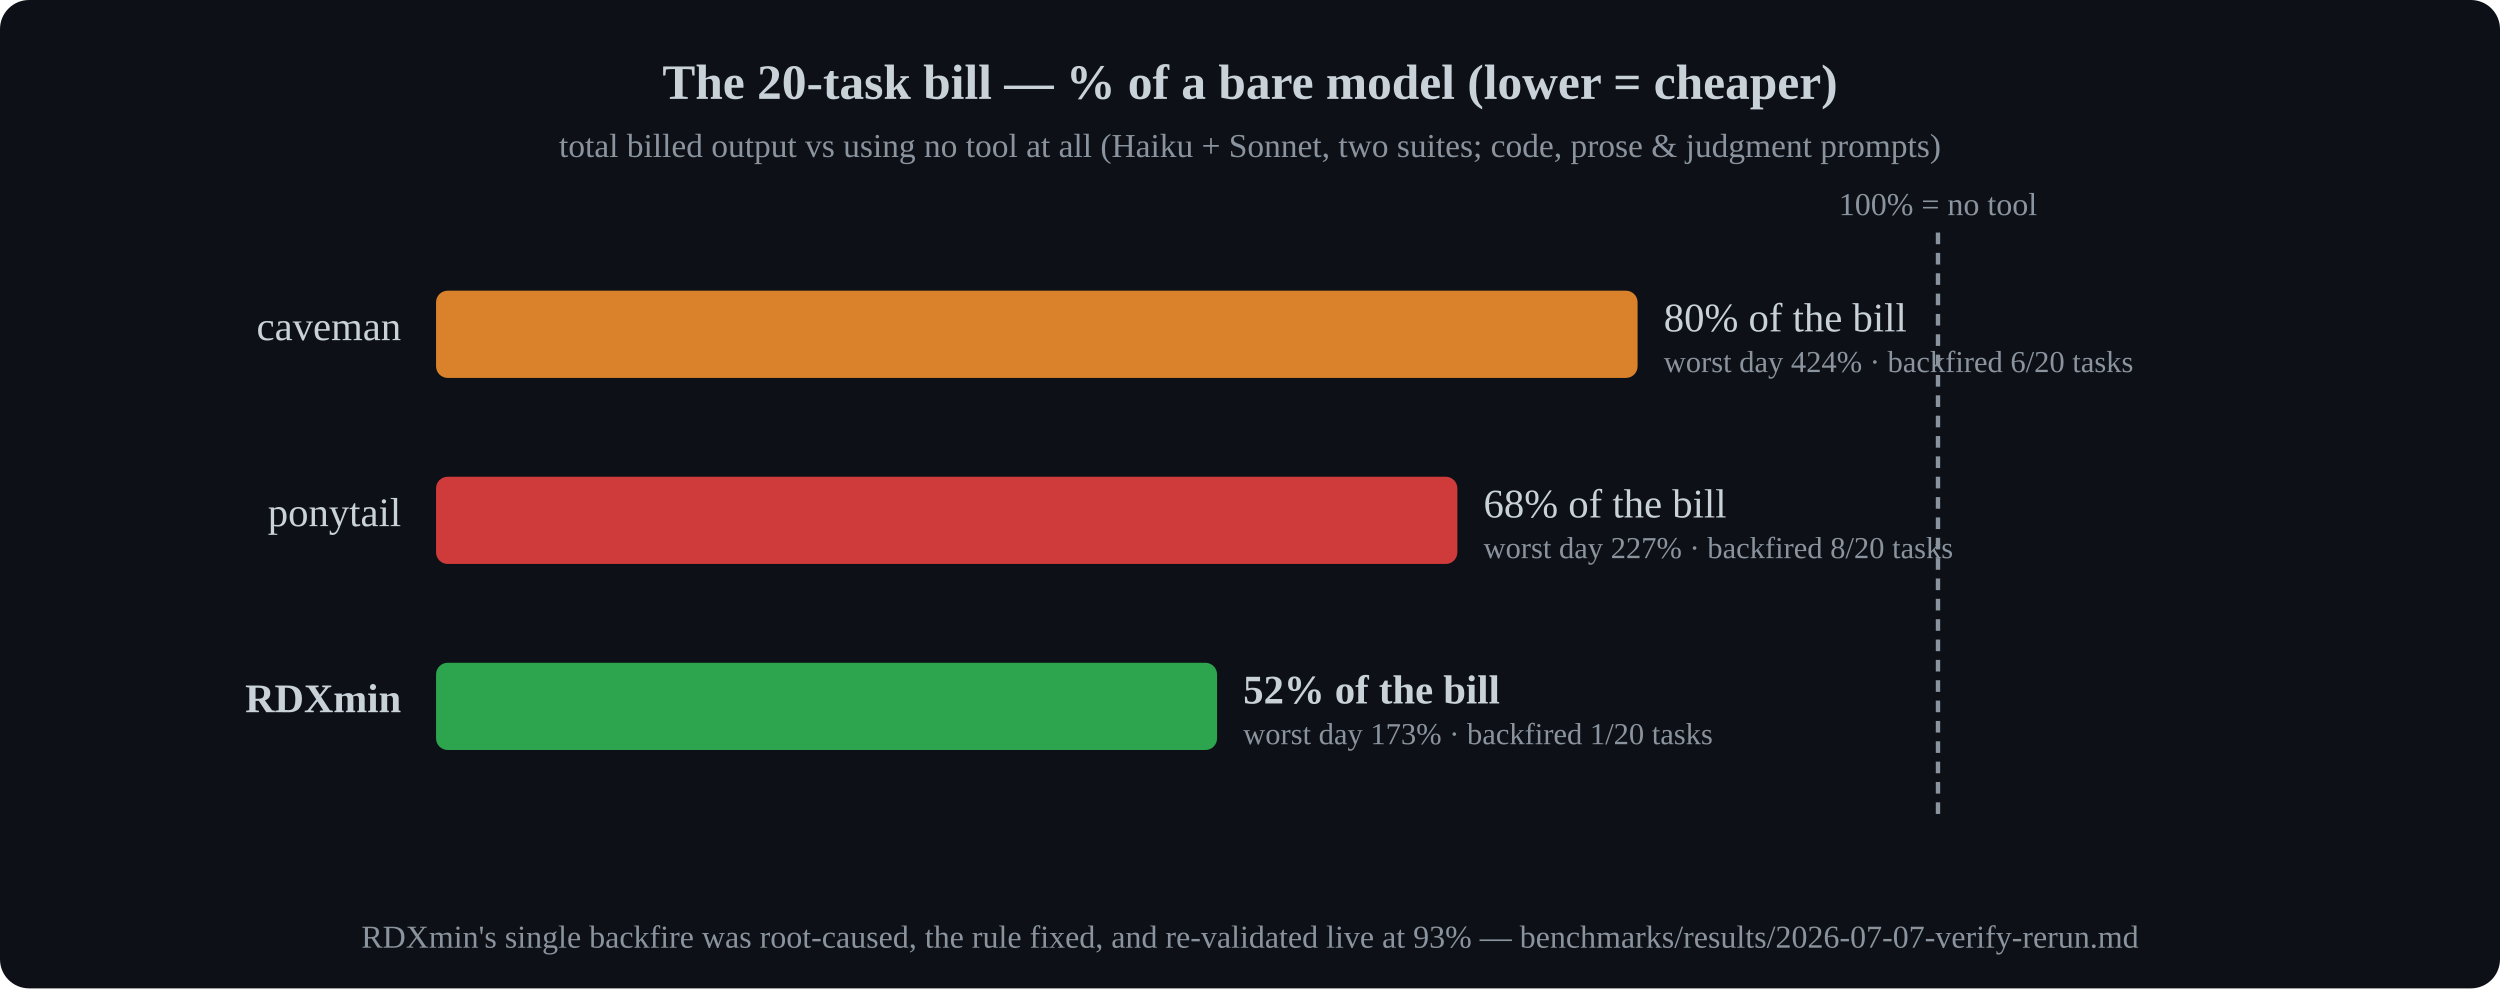
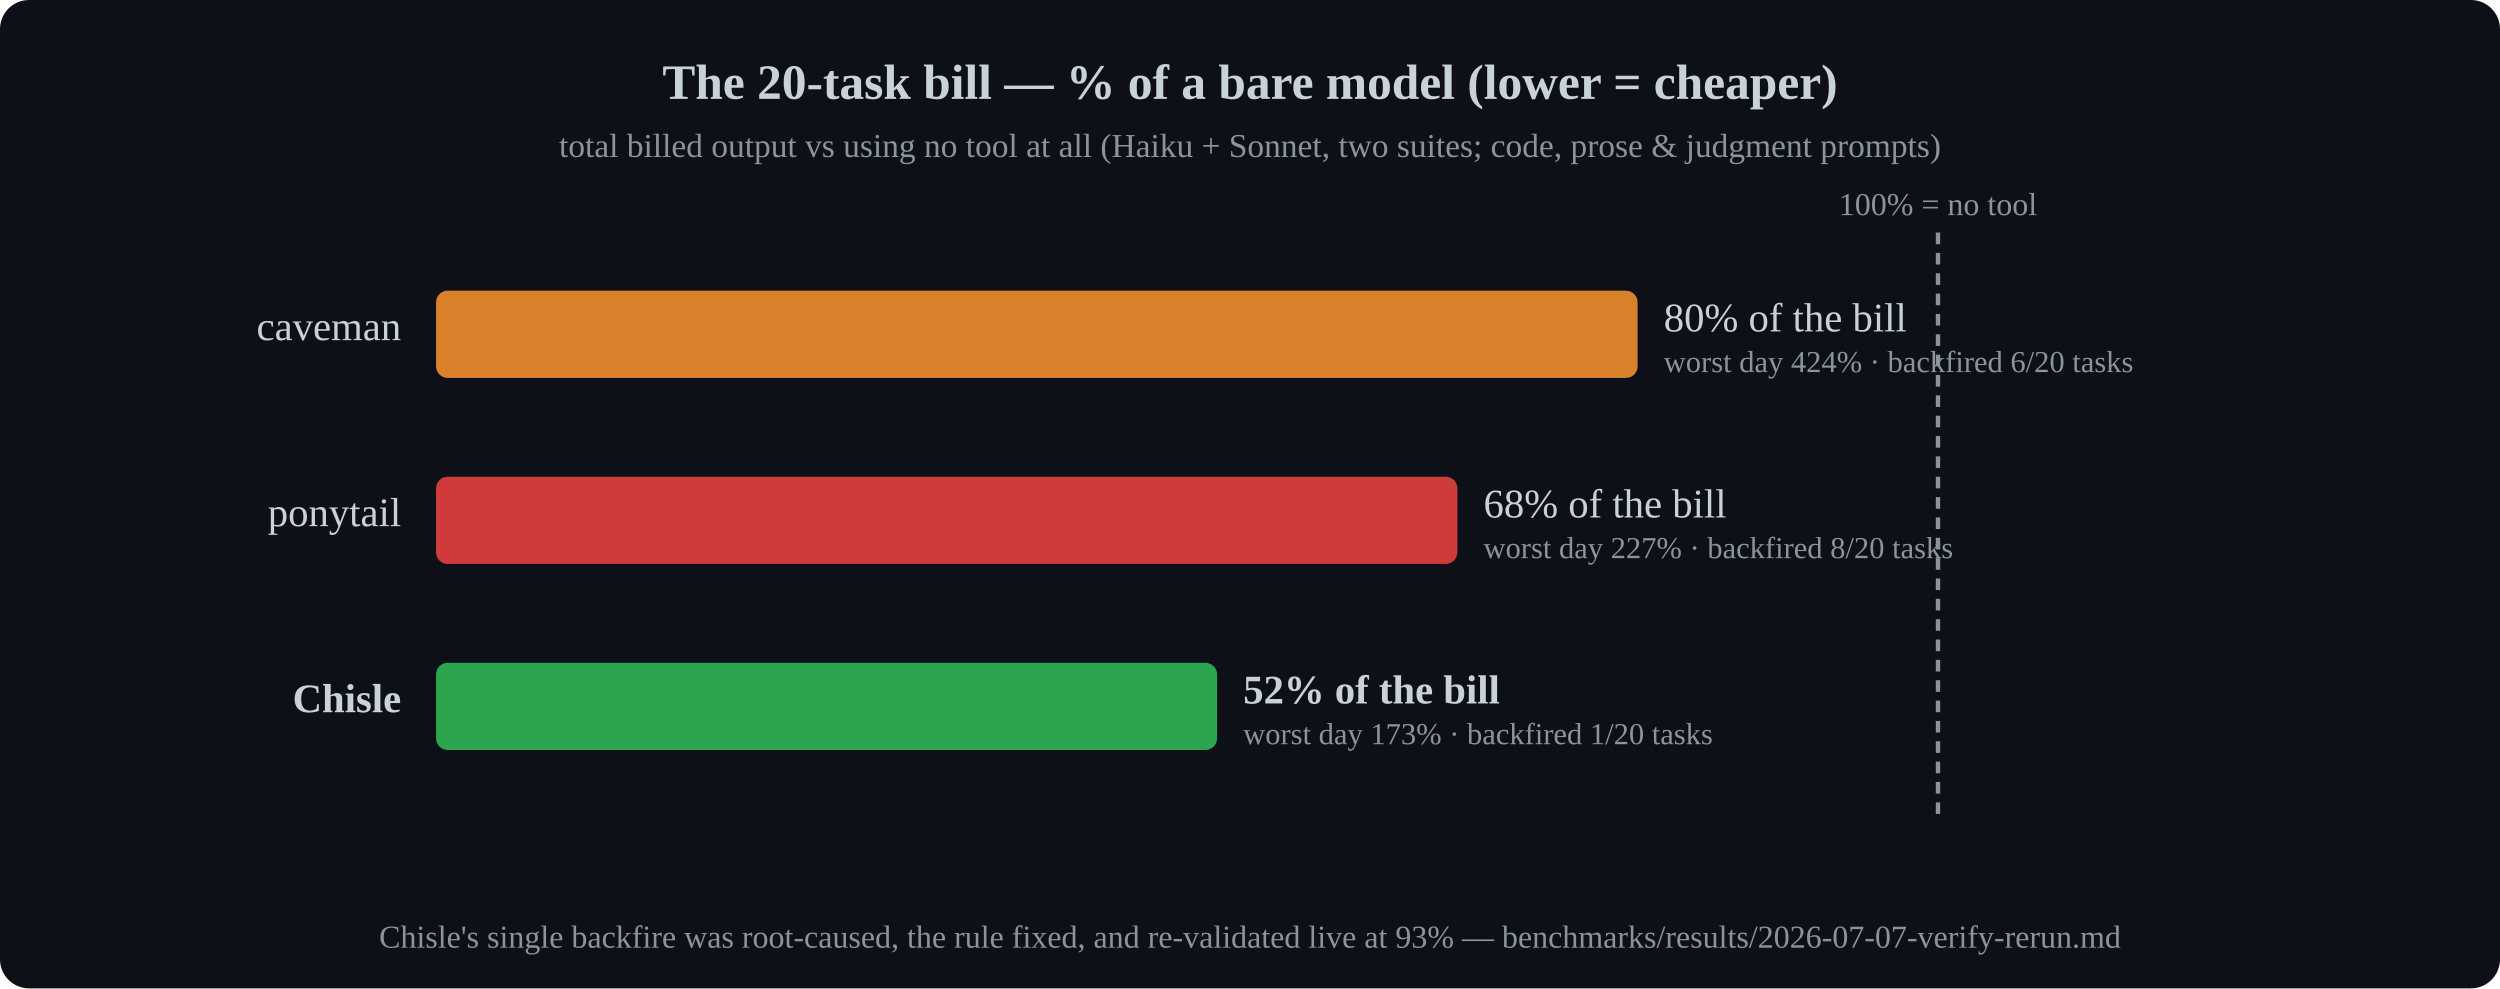
- <svg xmlns="http://www.w3.org/2000/svg" width="860" height="340" viewBox="0 0 860 340" role="img" aria-label="Total billed output across 20 tasks as percent of the no-tool baseline. caveman 80% (worst day 424%, backfired 6), ponytail 68% (worst day 227%, backfired 8), RDXmin 52% (worst day 173%, backfired 1).">
+ <svg xmlns="http://www.w3.org/2000/svg" width="860" height="340" viewBox="0 0 860 340" role="img" aria-label="Total billed output across 20 tasks as percent of the no-tool baseline. caveman 80% (worst day 424%, backfired 6), ponytail 68% (worst day 227%, backfired 8), Chisle 52% (worst day 173%, backfired 1).">
  <rect width="860" height="340" rx="10" fill="#0d1117" />
  <text x="430" y="34" font-size="17" font-weight="700" fill="#c9d1d9" text-anchor="middle">The 20-task bill — % of a bare model (lower = cheaper)</text>
  <text x="430" y="54" font-size="11.5" fill="#8b949e" text-anchor="middle">total billed output vs using no tool at all (Haiku + Sonnet, two suites; code, prose &amp; judgment prompts)</text>
  <line x1="666.667" y1="80" x2="666.667" y2="280" stroke="#8b949e" stroke-width="1.5" stroke-dasharray="4 3" />
  <text x="666.667" y="74" font-size="11" fill="#8b949e" text-anchor="middle">100% = no tool</text>
  <text x="138" y="117" font-size="14" fill="#c9d1d9" text-anchor="end">caveman</text>
  <rect x="150" y="100" width="413.333" height="30" rx="4" fill="#d9822b" />
  <text x="572.333" y="114" font-size="14" fill="#c9d1d9">80% of the bill</text>
  <text x="572.333" y="128" font-size="10.5" fill="#8b949e">worst day 424% · backfired 6/20 tasks</text>
  <text x="138" y="181" font-size="14" fill="#c9d1d9" text-anchor="end">ponytail</text>
  <rect x="150" y="164" width="351.333" height="30" rx="4" fill="#cf3b3b" />
  <text x="510.333" y="178" font-size="14" fill="#c9d1d9">68% of the bill</text>
  <text x="510.333" y="192" font-size="10.5" fill="#8b949e">worst day 227% · backfired 8/20 tasks</text>
-   <text x="138" y="245" font-size="14" fill="#c9d1d9" text-anchor="end" font-weight="700">RDXmin</text>
+   <text x="138" y="245" font-size="14" fill="#c9d1d9" text-anchor="end" font-weight="700">Chisle</text>
  <rect x="150" y="228" width="268.667" height="30" rx="4" fill="#2da44e" />
  <text x="427.667" y="242" font-size="14" fill="#c9d1d9" font-weight="700">52% of the bill</text>
  <text x="427.667" y="256" font-size="10.5" fill="#8b949e">worst day 173% · backfired 1/20 tasks</text>
-   <text x="430" y="326" font-size="11" fill="#8b949e" text-anchor="middle">RDXmin's single backfire was root-caused, the rule fixed, and re-validated live at 93% — benchmarks/results/2026-07-07-verify-rerun.md</text>
+   <text x="430" y="326" font-size="11" fill="#8b949e" text-anchor="middle">Chisle's single backfire was root-caused, the rule fixed, and re-validated live at 93% — benchmarks/results/2026-07-07-verify-rerun.md</text>
</svg>
